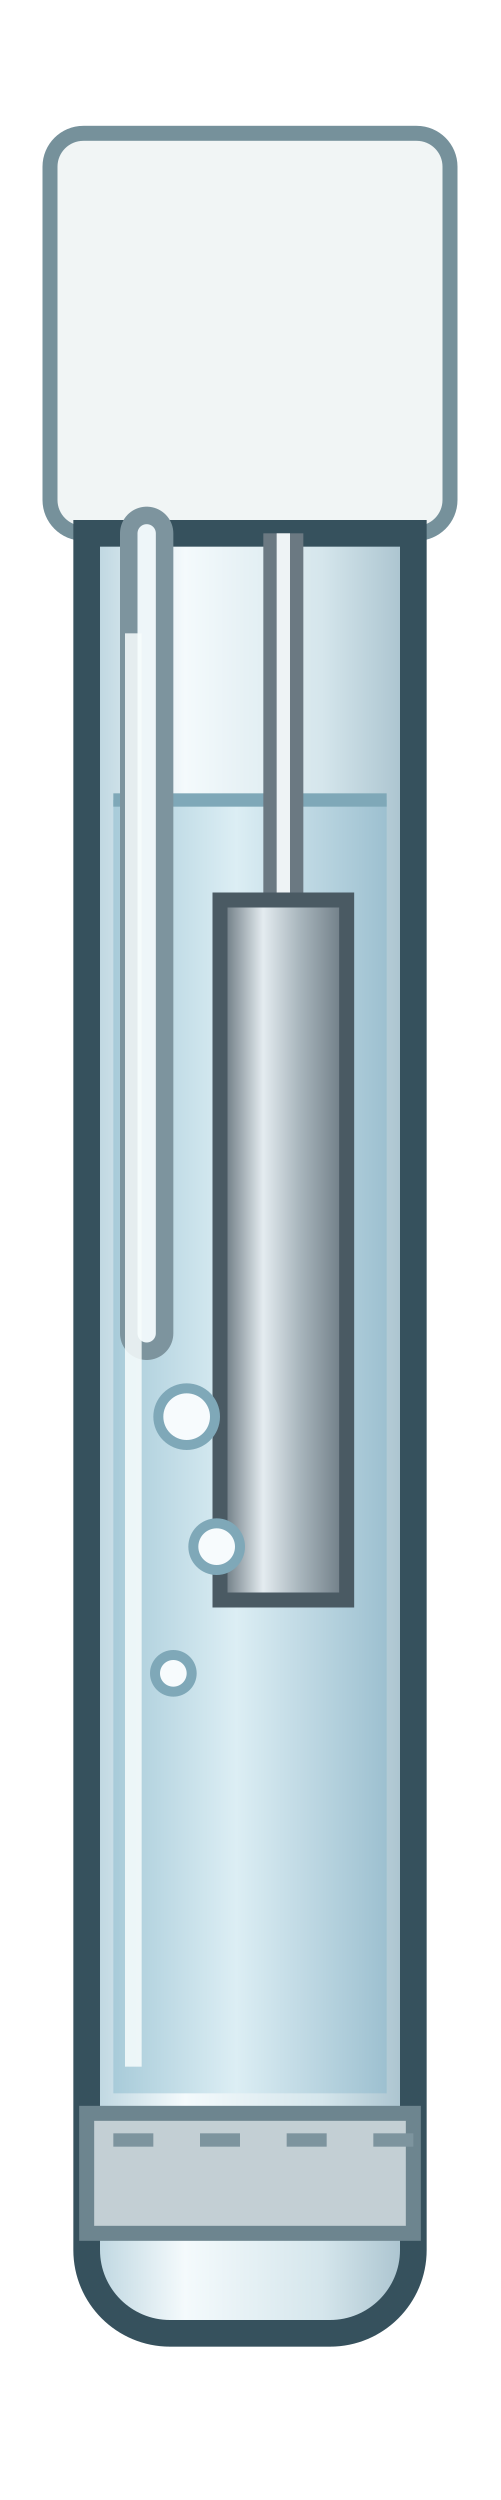
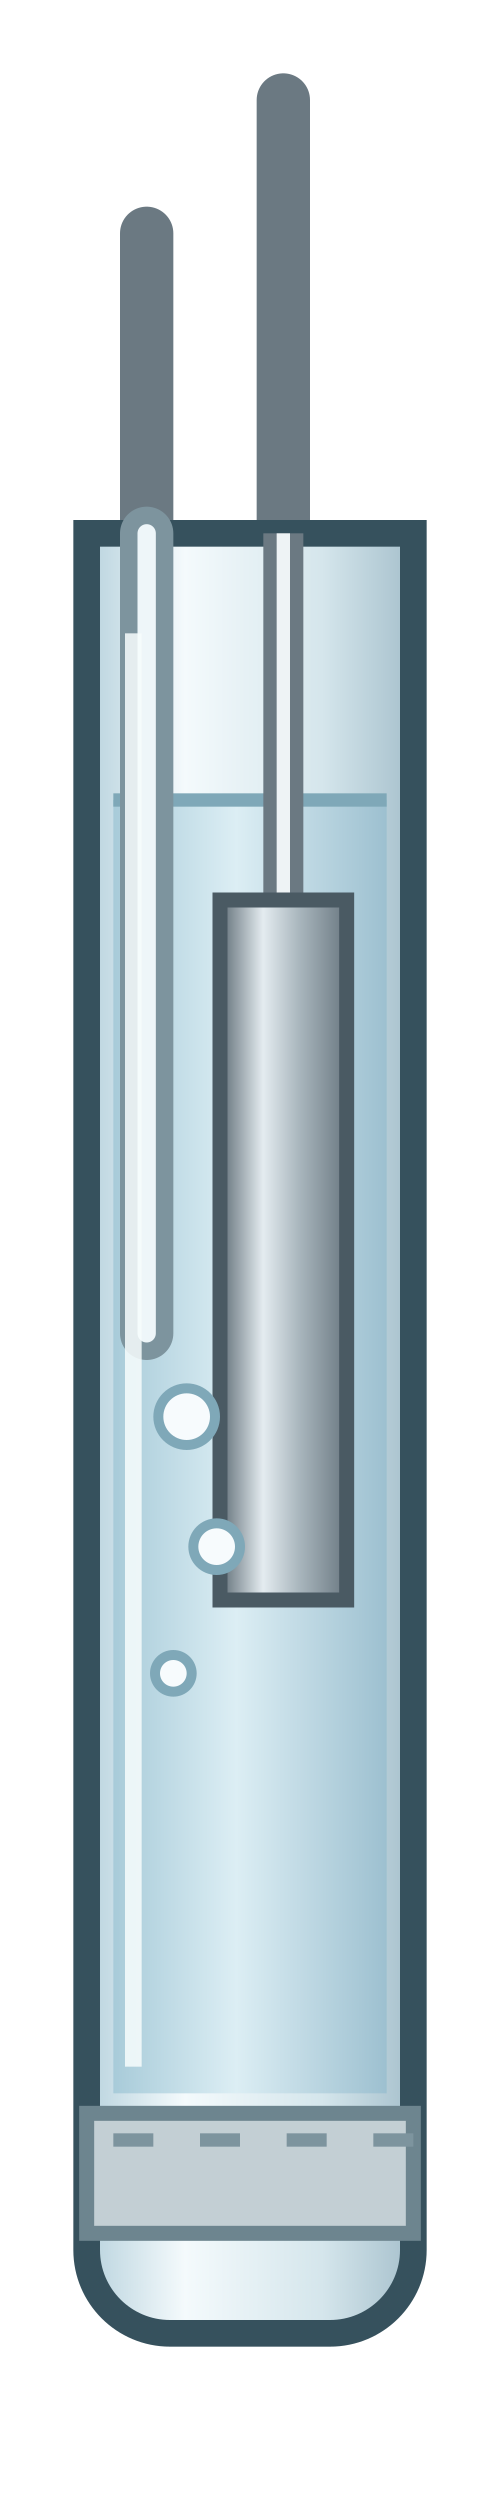
<svg xmlns="http://www.w3.org/2000/svg" width="30" height="150" viewBox="0 0 15 75">
  <defs>
    <linearGradient id="glass" x1="0" y1="0" x2="1" y2="0">
      <stop stop-color="#b9d3de" />
      <stop offset=".3" stop-color="#f4fafc" />
      <stop offset=".72" stop-color="#d5e6ec" />
      <stop offset="1" stop-color="#a6c0cc" />
    </linearGradient>
    <linearGradient id="acid" x1="0" y1="0" x2="1" y2="0">
      <stop stop-color="#a8cbd9" />
      <stop offset=".45" stop-color="#dceef4" />
      <stop offset="1" stop-color="#9dc0d0" />
    </linearGradient>
    <linearGradient id="platinum" x1="0" y1="0" x2="1" y2="0">
      <stop stop-color="#5f6d76" />
      <stop offset=".34" stop-color="#e4ecf0" />
      <stop offset=".62" stop-color="#aab7be" />
      <stop offset="1" stop-color="#6b7982" />
    </linearGradient>
  </defs>
-   <rect x="1.5" y="4" width="12" height="12" rx="1" fill="#f1f5f5" stroke="#76919b" stroke-width=".45" />
+   <path d="M4.4 7v9m4.1-13v13" stroke="#6b7982" stroke-width="1.6" stroke-linecap="round" />
  <path d="M2.6 16h9.8v51.5a2.5 2.5 0 0 1-2.5 2.5H5.1a2.5 2.5 0 0 1-2.5-2.5z" fill="url(#glass)" stroke="#36515d" stroke-width=".8" />
  <path d="M3.4 24h8.2v38.8H3.4z" fill="url(#acid)" />
  <path d="M3.4 24h8.2" stroke="#7fa8b8" stroke-width=".4" />
  <path d="M4.4 16v24" stroke="#7d949e" stroke-width="1.6" stroke-linecap="round" />
  <path d="M4.4 16v24" stroke="#eef6f9" stroke-width=".55" stroke-linecap="round" />
  <path d="M8.5 16v11" stroke="#6b7982" stroke-width="1.2" />
  <path d="M8.5 16v11" stroke="#eef3f5" stroke-width=".4" />
  <path d="M6.6 27h3.8v21H6.6z" fill="url(#platinum)" stroke="#4a5a63" stroke-width=".45" />
  <circle cx="5.6" cy="42.5" r=".85" fill="#f7fbfd" stroke="#7fa8b8" stroke-width=".3" />
  <circle cx="6.5" cy="46.4" r=".7" fill="#f7fbfd" stroke="#7fa8b8" stroke-width=".3" />
  <circle cx="5.2" cy="50.2" r=".55" fill="#f7fbfd" stroke="#7fa8b8" stroke-width=".3" />
  <path d="M2.6 63.4h9.8v3.6H2.6z" fill="#c3cfd4" stroke="#6d858f" stroke-width=".45" />
  <path d="M3.4 64.2h1.2m1.4 0h1.2m1.4 0h1.2m1.4 0h1.2" stroke="#7d949e" stroke-width=".4" />
  <path d="M4 19v43" stroke="#f7fcfd" stroke-width=".5" stroke-opacity=".85" />
</svg>
